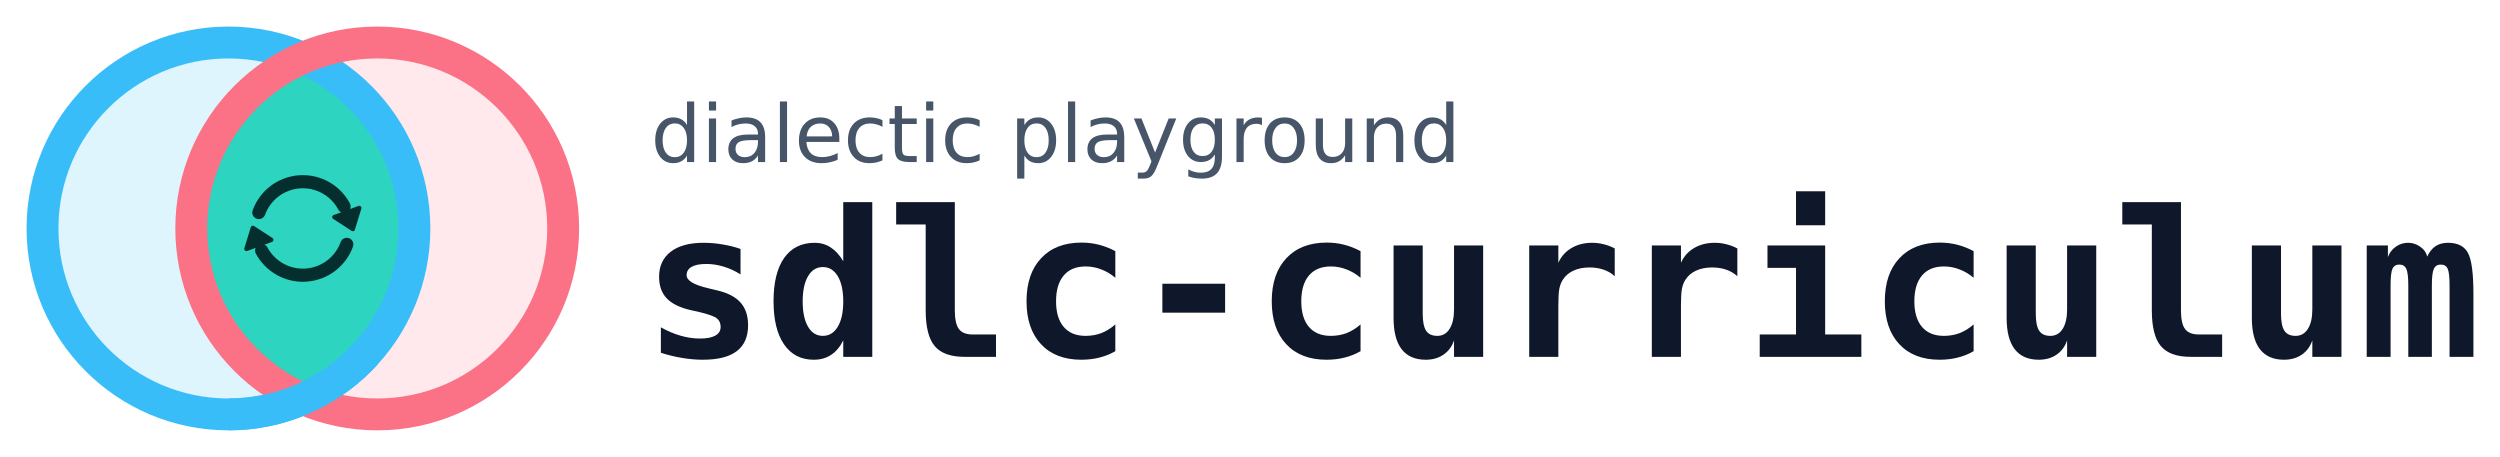
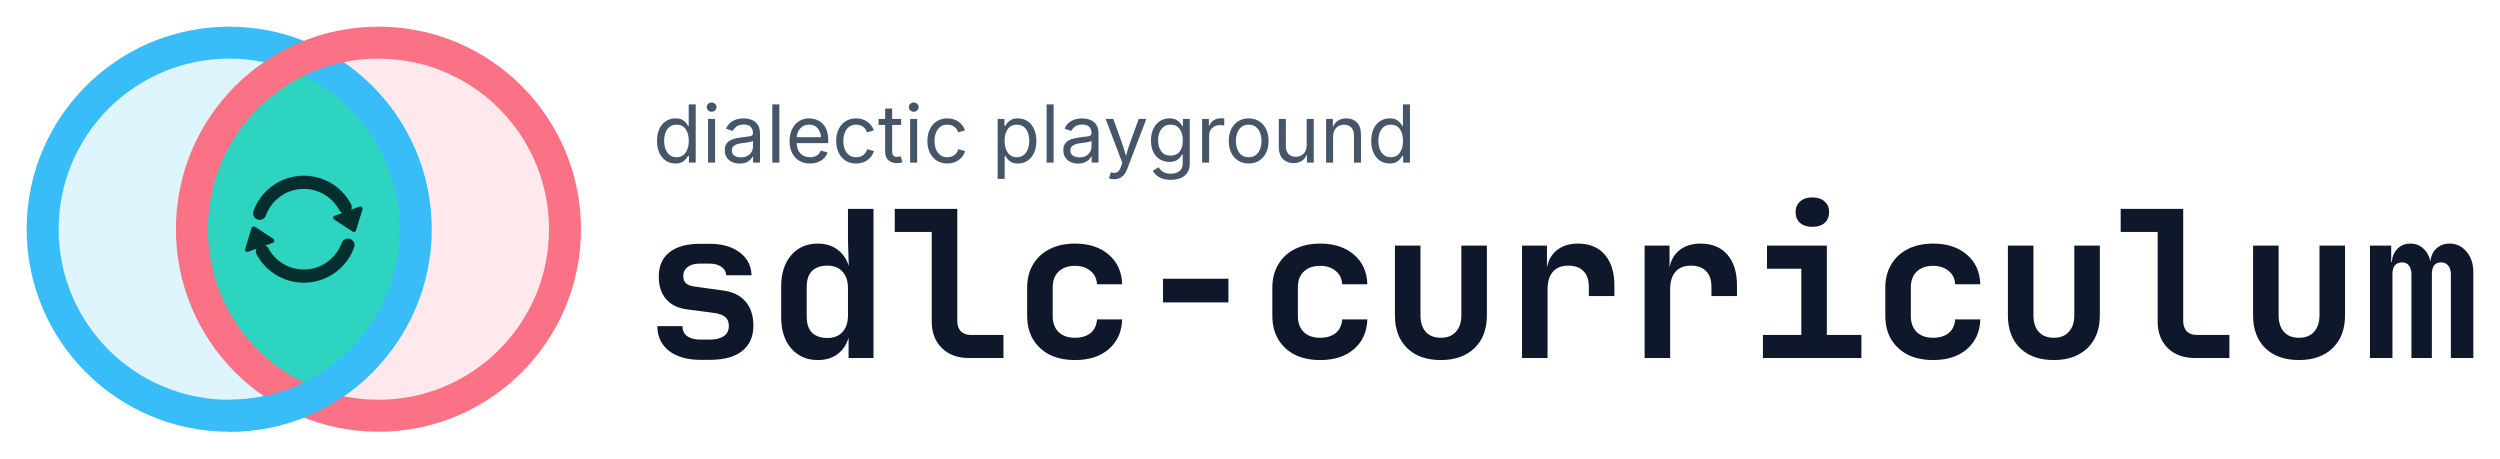
- <svg xmlns="http://www.w3.org/2000/svg" viewBox="-12 -12 1129.33 206.4" width="1129.33" height="206.4" role="img" aria-labelledby="dp-title" version="1.1" id="svg13">
+ <svg xmlns="http://www.w3.org/2000/svg" viewBox="-12 -12 1125.68 206.4" width="1125.68" height="206.4" role="img" aria-labelledby="dp-title" version="1.1" id="svg13">
  <defs id="defs13" />
  <style id="style1">
    .dp-ink { fill: #0F172A; }
    .dp-muted { fill: #475569; }
    @media (prefers-color-scheme: dark) {
      .dp-ink { fill: #F1F5F9; }
      .dp-muted { fill: #94A3B8; }
    }
    /*@theme-override*/
  </style>
  <g transform="matrix(0.6,0,0,0.6,-28.8,-62.4)" id="g12">
    <g class="dp-mark" id="g11">
      <defs id="defs1">
        <clipPath id="dp-thesis">
          <circle cx="200" cy="256" r="140" id="circle1" />
        </clipPath>
        <clipPath id="dp-lower-crossing">
          <rect x="200" y="256" width="112" height="200" id="rect1" />
        </clipPath>
      </defs>
      <circle cx="200" cy="256" r="140" fill="#38bdf8" fill-opacity="0.16" id="circle2" />
      <circle cx="312" cy="256" r="140" fill="#fb7185" fill-opacity="0.16" id="circle3" />
      <circle cx="312" cy="256" r="140" fill="#2dd4bf" clip-path="url(#dp-thesis)" id="circle4" />
      <circle cx="200" cy="256" r="140" fill="none" stroke="#38bdf8" stroke-width="24" id="circle5" />
      <circle cx="312" cy="256" r="140" fill="none" stroke="#fb7185" stroke-width="24" id="circle6" />
      <circle cx="200" cy="256" r="140" fill="none" stroke="#38bdf8" stroke-width="24" clip-path="url(#dp-lower-crossing)" id="circle7" />
      <g class="dp-glyph" transform="matrix(1.1,0,0,1.1,256,256)" id="g10">
        <g fill="none" stroke="#042f2e" stroke-width="9" stroke-linecap="round" id="g8">
          <path d="m -30.1,-10.9 a 32,32 0 0 1 58.3,-4.2" id="path7" />
          <path d="m 30.1,10.9 a 32,32 0 0 1 -58.3,4.2" id="path8" />
        </g>
        <path d="M 21.6,-7.8 38.6,-14 34.2,0.4 Z" fill="#042f2e" stroke="#042f2e" stroke-width="3" stroke-linejoin="round" id="path9" />
        <path d="m -21.6,7.8 -17,6.2 4.4,-14.4 z" fill="#042f2e" stroke="#042f2e" stroke-width="3" stroke-linejoin="round" id="path10" />
      </g>
    </g>
  </g>
-   <path d="M 298.348,44.501 V 33.848 h 3.234 V 61.2 h -3.234 v -2.953 q -1.02,1.758 -2.584,2.619 -1.547,0.844 -3.727,0.844 -3.568,0 -5.818,-2.848 -2.232,-2.848 -2.232,-7.488 0,-4.641 2.232,-7.488 2.25,-2.848 5.818,-2.848 2.18,0 3.727,0.861 1.564,0.844 2.584,2.602 z m -11.021,6.873 q 0,3.568 1.459,5.607 1.477,2.021 4.043,2.021 2.566,0 4.043,-2.021 1.477,-2.039 1.477,-5.607 0,-3.568 -1.477,-5.59 -1.477,-2.039 -4.043,-2.039 -2.566,0 -4.043,2.039 -1.459,2.021 -1.459,5.59 z M 308.244,41.513 h 3.234 V 61.2 h -3.234 z m 0,-7.664 h 3.234 v 4.096 h -3.234 z m 18.949,17.455 q -3.92,0 -5.432,0.896 -1.512,0.896 -1.512,3.059 0,1.723 1.125,2.742 1.143,1.002 3.094,1.002 2.689,0 4.307,-1.898 1.635,-1.916 1.635,-5.08 v -0.721 z m 6.451,-1.336 V 61.2 h -3.234 v -2.988 q -1.107,1.793 -2.76,2.654 -1.652,0.844 -4.043,0.844 -3.023,0 -4.816,-1.688 -1.775,-1.705 -1.775,-4.553 0,-3.322 2.215,-5.01 2.232,-1.688 6.645,-1.688 h 4.535 v -0.316 q 0,-2.232 -1.477,-3.445 -1.459,-1.23 -4.113,-1.23 -1.688,0 -3.287,0.404 -1.6,0.404 -3.076,1.213 v -2.988 q 1.775,-0.686 3.445,-1.02 1.67,-0.352 3.252,-0.352 4.271,0 6.381,2.215 2.109,2.215 2.109,6.715 z m 6.662,-16.119 h 3.234 V 61.2 h -3.234 z m 26.842,16.699 v 1.582 h -14.871 q 0.211,3.34 2.004,5.098 1.811,1.74 5.027,1.74 1.863,0 3.604,-0.457 1.758,-0.457 3.48,-1.371 v 3.059 q -1.74,0.738 -3.568,1.125 -1.828,0.387 -3.709,0.387 -4.711,0 -7.471,-2.742 -2.742,-2.742 -2.742,-7.418 0,-4.834 2.602,-7.664 2.619,-2.848 7.049,-2.848 3.973,0 6.275,2.566 2.32,2.549 2.32,6.943 z m -3.234,-0.949 q -0.035,-2.654 -1.494,-4.236 -1.441,-1.582 -3.832,-1.582 -2.707,0 -4.342,1.529 -1.617,1.529 -1.863,4.307 z M 386.625,42.268 v 3.023 q -1.371,-0.756 -2.76,-1.125 -1.371,-0.387 -2.777,-0.387 -3.146,0 -4.887,2.004 -1.74,1.986 -1.74,5.59 0,3.604 1.74,5.607 1.74,1.986 4.887,1.986 1.406,0 2.777,-0.369 1.389,-0.387 2.76,-1.143 v 2.988 q -1.354,0.633 -2.812,0.949 -1.441,0.316 -3.076,0.316 -4.447,0 -7.066,-2.795 -2.619,-2.795 -2.619,-7.541 0,-4.816 2.637,-7.576 2.654,-2.76 7.26,-2.76 1.494,0 2.918,0.316 1.424,0.299 2.76,0.914 z m 8.824,-6.346 V 41.513 h 6.662 v 2.514 h -6.662 v 10.688 q 0,2.408 0.65,3.094 0.668,0.686 2.689,0.686 h 3.322 V 61.2 h -3.322 q -3.744,0 -5.168,-1.389 -1.424,-1.406 -1.424,-5.098 v -10.688 h -2.373 V 41.513 h 2.373 v -5.59 z m 10.916,5.59 h 3.234 V 61.2 h -3.234 z m 0,-7.664 h 3.234 v 4.096 h -3.234 z m 24.17,8.42 v 3.023 q -1.371,-0.756 -2.76,-1.125 -1.371,-0.387 -2.777,-0.387 -3.146,0 -4.887,2.004 -1.74,1.986 -1.74,5.59 0,3.604 1.74,5.607 1.74,1.986 4.887,1.986 1.406,0 2.777,-0.369 1.389,-0.387 2.76,-1.143 v 2.988 q -1.354,0.633 -2.812,0.949 -1.441,0.316 -3.076,0.316 -4.447,0 -7.066,-2.795 -2.619,-2.795 -2.619,-7.541 0,-4.816 2.637,-7.576 2.654,-2.76 7.26,-2.76 1.494,0 2.918,0.316 1.424,0.299 2.76,0.914 z m 20.197,15.979 v 10.441 h -3.252 V 41.513 h 3.252 v 2.988 q 1.02,-1.758 2.566,-2.602 1.564,-0.861 3.727,-0.861 3.586,0 5.818,2.848 2.25,2.848 2.25,7.488 0,4.641 -2.25,7.488 -2.232,2.848 -5.818,2.848 -2.162,0 -3.727,-0.844 -1.547,-0.861 -2.566,-2.619 z m 11.004,-6.873 q 0,-3.568 -1.477,-5.59 -1.459,-2.039 -4.025,-2.039 -2.566,0 -4.043,2.039 -1.459,2.021 -1.459,5.59 0,3.568 1.459,5.607 1.477,2.021 4.043,2.021 2.566,0 4.025,-2.021 1.477,-2.039 1.477,-5.607 z m 8.719,-17.525 h 3.234 V 61.2 h -3.234 z m 18.949,17.455 q -3.92,0 -5.432,0.896 -1.512,0.896 -1.512,3.059 0,1.723 1.125,2.742 1.143,1.002 3.094,1.002 2.689,0 4.307,-1.898 1.635,-1.916 1.635,-5.08 v -0.721 z m 6.451,-1.336 V 61.2 h -3.234 v -2.988 q -1.107,1.793 -2.76,2.654 -1.652,0.844 -4.043,0.844 -3.023,0 -4.816,-1.688 -1.775,-1.705 -1.775,-4.553 0,-3.322 2.215,-5.01 2.232,-1.688 6.645,-1.688 h 4.535 v -0.316 q 0,-2.232 -1.477,-3.445 -1.459,-1.23 -4.113,-1.23 -1.688,0 -3.287,0.404 -1.6,0.404 -3.076,1.213 v -2.988 q 1.775,-0.686 3.445,-1.02 1.67,-0.352 3.252,-0.352 4.271,0 6.381,2.215 2.109,2.215 2.109,6.715 z m 14.854,13.061 q -1.371,3.516 -2.672,4.588 -1.301,1.072 -3.48,1.072 h -2.584 V 65.981 h 1.898 q 1.336,0 2.074,-0.633 0.738,-0.633 1.635,-2.988 l 0.58,-1.477 -7.963,-19.371 h 3.428 l 6.152,15.398 6.152,-15.398 h 3.428 z m 26.068,-11.9 q 0,-3.516 -1.459,-5.449 -1.441,-1.934 -4.061,-1.934 -2.602,0 -4.061,1.934 -1.441,1.934 -1.441,5.449 0,3.498 1.441,5.432 1.459,1.934 4.061,1.934 2.619,0 4.061,-1.934 1.459,-1.934 1.459,-5.432 z m 3.234,7.629 q 0,5.027 -2.232,7.471 -2.232,2.461 -6.838,2.461 -1.705,0 -3.217,-0.264 -1.512,-0.246 -2.936,-0.773 v -3.146 q 1.424,0.773 2.812,1.143 1.389,0.369 2.83,0.369 3.182,0 4.764,-1.67 1.582,-1.652 1.582,-5.01 v -1.6 q -1.002,1.74 -2.566,2.602 Q 532.646,61.2 530.467,61.2 q -3.621,0 -5.836,-2.76 -2.215,-2.76 -2.215,-7.312 0,-4.57 2.215,-7.33 2.215,-2.76 5.836,-2.76 2.18,0 3.744,0.861 1.564,0.861 2.566,2.602 V 41.513 h 3.234 z m 18.07,-14.221 q -0.545,-0.316 -1.195,-0.457 -0.633,-0.158 -1.406,-0.158 -2.742,0 -4.219,1.793 -1.459,1.775 -1.459,5.115 V 61.2 h -3.252 V 41.513 h 3.252 v 3.059 q 1.02,-1.793 2.654,-2.654 1.635,-0.879 3.973,-0.879 0.334,0 0.738,0.053 0.404,0.035 0.896,0.123 z m 10.23,-0.756 q -2.602,0 -4.113,2.039 -1.512,2.021 -1.512,5.555 0,3.533 1.494,5.572 1.512,2.021 4.131,2.021 2.584,0 4.096,-2.039 1.512,-2.039 1.512,-5.555 0,-3.498 -1.512,-5.537 -1.512,-2.057 -4.096,-2.057 z m 0,-2.742 q 4.219,0 6.627,2.742 2.408,2.742 2.408,7.594 0,4.834 -2.408,7.594 -2.408,2.742 -6.627,2.742 -4.236,0 -6.645,-2.742 -2.391,-2.76 -2.391,-7.594 0,-4.852 2.391,-7.594 2.408,-2.742 6.645,-2.742 z M 582.375,53.43 V 41.513 h 3.234 v 11.795 q 0,2.795 1.09,4.201 1.09,1.389 3.27,1.389 2.619,0 4.131,-1.67 1.529,-1.67 1.529,-4.553 V 41.513 h 3.234 V 61.2 h -3.234 v -3.023 q -1.178,1.793 -2.742,2.672 -1.547,0.861 -3.604,0.861 -3.393,0 -5.15,-2.109 -1.758,-2.109 -1.758,-6.17 z m 8.139,-12.393 z m 31.377,8.279 V 61.2 h -3.234 V 49.423 q 0,-2.795 -1.09,-4.184 -1.09,-1.389 -3.27,-1.389 -2.619,0 -4.131,1.67 -1.512,1.67 -1.512,4.553 V 61.2 h -3.252 V 41.513 h 3.252 v 3.059 q 1.16,-1.775 2.725,-2.654 1.582,-0.879 3.639,-0.879 3.393,0 5.133,2.109 1.74,2.092 1.74,6.17 z m 19.406,-4.816 V 33.848 h 3.234 V 61.2 h -3.234 v -2.953 q -1.02,1.758 -2.584,2.619 -1.547,0.844 -3.727,0.844 -3.568,0 -5.818,-2.848 -2.232,-2.848 -2.232,-7.488 0,-4.641 2.232,-7.488 2.25,-2.848 5.818,-2.848 2.18,0 3.727,0.861 1.564,0.844 2.584,2.602 z m -11.021,6.873 q 0,3.568 1.459,5.607 1.477,2.021 4.043,2.021 2.566,0 4.043,-2.021 1.477,-2.039 1.477,-5.607 0,-3.568 -1.477,-5.59 -1.477,-2.039 -4.043,-2.039 -2.566,0 -4.043,2.039 -1.459,2.021 -1.459,5.59 z" id="text12" class="dp-muted" style="font-size:36px;font-family:Inter, 'Segoe UI', 'DejaVu Sans', 'Helvetica Neue', Arial, sans-serif;fill:#475569" aria-label="dialectic playground" />
-   <path d="m 322.518,100.46 v 11.5 q -3.639,-2.336 -7.592,-3.504 -3.908,-1.213 -7.861,-1.213 -4.402,0 -6.648,1.303 -2.246,1.258 -2.246,3.773 0,3.594 9.613,5.84 l 0.494,0.135 3.773,0.898 q 7.188,1.707 10.512,5.525 3.369,3.773 3.369,10.242 0,7.771 -5.121,11.68 -5.076,3.863 -15.318,3.863 -4.537,0 -9.299,-0.809 -4.762,-0.764 -9.658,-2.336 v -11.5 q 4.357,2.471 8.85,3.773 4.537,1.303 8.76,1.303 4.627,0 7.008,-1.348 2.381,-1.348 2.381,-3.908 0,-2.516 -1.707,-3.863 -1.662,-1.348 -7.996,-2.875 l -3.639,-0.809 q -7.547,-1.707 -11.006,-5.346 -3.459,-3.639 -3.459,-9.748 0,-7.277 5.256,-11.32 5.256,-4.043 14.779,-4.043 4.268,0 8.49,0.719 4.268,0.674 8.266,2.066 z m 46.404,5.57 V 79.302 h 13.117 V 149.2 h -13.117 v -7.457 q -2.111,4.357 -5.48,6.559 -3.324,2.201 -7.861,2.201 -8.625,0 -13.387,-6.918 -4.762,-6.918 -4.762,-19.496 0,-12.758 4.807,-19.586 4.852,-6.828 13.791,-6.828 4.043,0 7.232,2.111 3.234,2.066 5.66,6.244 z m -18.328,18.148 q 0,7.277 2.426,11.41 2.426,4.133 6.693,4.133 4.268,0 6.738,-4.133 2.471,-4.133 2.471,-11.41 0,-7.277 -2.471,-11.41 -2.471,-4.133 -6.738,-4.133 -4.268,0 -6.693,4.133 -2.426,4.133 -2.426,11.41 z m 55.568,4.043 v -38.812 h -13.342 V 79.302 h 26.504 v 48.92 q 0,5.93 1.842,8.4 1.842,2.471 6.244,2.471 h 10.512 V 149.2 h -14.195 q -9.389,0 -13.477,-4.852 -4.088,-4.852 -4.088,-16.127 z m 85.666,18.418 q -3.324,1.932 -7.143,2.875 -3.818,0.988 -8.221,0.988 -11.635,0 -18.193,-7.008 -6.559,-7.008 -6.559,-19.406 0,-12.443 6.604,-19.451 6.604,-7.053 18.238,-7.053 4.043,0 7.771,0.943 3.773,0.943 7.502,2.92 v 12.039 q -2.875,-2.471 -6.334,-3.773 -3.414,-1.348 -7.098,-1.348 -6.424,0 -9.883,4.088 -3.459,4.088 -3.459,11.635 0,7.547 3.459,11.59 3.459,4.043 9.883,4.043 3.818,0 7.143,-1.258 3.324,-1.303 6.289,-3.908 z m 21.248,-30.457 h 28.346 v 13.072 h -28.346 z m 89.529,30.457 q -3.324,1.932 -7.143,2.875 -3.818,0.988 -8.221,0.988 -11.635,0 -18.193,-7.008 -6.559,-7.008 -6.559,-19.406 0,-12.443 6.604,-19.451 6.604,-7.053 18.238,-7.053 4.043,0 7.771,0.943 3.773,0.943 7.502,2.92 v 12.039 q -2.875,-2.471 -6.334,-3.773 -3.414,-1.348 -7.098,-1.348 -6.424,0 -9.883,4.088 -3.459,4.088 -3.459,11.635 0,7.547 3.459,11.59 3.459,4.043 9.883,4.043 3.818,0 7.143,-1.258 3.324,-1.303 6.289,-3.908 z m 14.914,-15.004 V 98.888 h 13.162 v 30.727 q 0,5.436 1.527,7.771 1.527,2.336 5.076,2.336 3.549,0 5.525,-3.145 2.021,-3.145 2.021,-8.805 V 98.888 h 13.162 V 149.2 h -13.162 v -7.457 q -1.393,4.178 -4.762,6.469 -3.324,2.291 -8.041,2.291 -7.188,0 -10.871,-4.762 -3.639,-4.762 -3.639,-14.105 z m 99.906,-18.867 q -2.156,-1.977 -5.076,-2.965 -2.875,-0.988 -6.334,-0.988 -4.178,0 -7.322,1.482 -3.1,1.438 -4.807,4.223 -1.078,1.707 -1.527,4.133 -0.404,2.426 -0.404,7.367 V 149.2 H 678.793 V 98.888 h 13.162 v 7.816 q 1.932,-4.312 5.93,-6.648 3.998,-2.381 9.344,-2.381 2.695,0 5.256,0.674 2.605,0.629 4.941,1.887 z m 55.389,0 q -2.156,-1.977 -5.076,-2.965 -2.875,-0.988 -6.334,-0.988 -4.178,0 -7.322,1.482 -3.1,1.438 -4.807,4.223 -1.078,1.707 -1.527,4.133 -0.404,2.426 -0.404,7.367 V 149.2 H 734.182 V 98.888 h 13.162 v 7.816 q 1.932,-4.312 5.93,-6.648 3.998,-2.381 9.344,-2.381 2.695,0 5.256,0.674 2.605,0.629 4.941,1.887 z M 786.426,98.888 h 26.055 v 40.205 h 16.352 V 149.2 h -45.91 v -10.107 h 16.396 v -30.098 h -12.893 z m 12.893,-24.482 h 13.162 V 89.768 h -13.162 z m 80.23,72.234 q -3.324,1.932 -7.143,2.875 -3.818,0.988 -8.221,0.988 -11.635,0 -18.193,-7.008 -6.559,-7.008 -6.559,-19.406 0,-12.443 6.604,-19.451 6.604,-7.053 18.238,-7.053 4.043,0 7.771,0.943 3.773,0.943 7.502,2.92 v 12.039 q -2.875,-2.471 -6.334,-3.773 -3.414,-1.348 -7.098,-1.348 -6.424,0 -9.883,4.088 -3.459,4.088 -3.459,11.635 0,7.547 3.459,11.59 3.459,4.043 9.883,4.043 3.818,0 7.143,-1.258 3.324,-1.303 6.289,-3.908 z m 14.914,-15.004 V 98.888 H 907.625 v 30.727 q 0,5.436 1.527,7.771 1.527,2.336 5.076,2.336 3.549,0 5.525,-3.145 2.021,-3.145 2.021,-8.805 V 98.888 H 934.938 V 149.2 h -13.162 v -7.457 q -1.393,4.178 -4.762,6.469 -3.324,2.291 -8.041,2.291 -7.188,0 -10.871,-4.762 -3.639,-4.762 -3.639,-14.105 z m 65.586,-3.414 v -38.812 h -13.342 V 79.302 h 26.504 v 48.92 q 0,5.93 1.842,8.4 1.842,2.471 6.244,2.471 H 991.809 V 149.2 h -14.195 q -9.389,0 -13.477,-4.852 -4.088,-4.852 -4.088,-16.127 z m 45.191,3.414 V 98.888 h 13.162 v 30.727 q 0,5.436 1.527,7.771 1.527,2.336 5.076,2.336 3.549,0 5.525,-3.145 2.021,-3.145 2.021,-8.805 V 98.888 h 13.162 V 149.2 h -13.162 v -7.457 q -1.393,4.178 -4.762,6.469 -3.324,2.291 -8.041,2.291 -7.188,0 -10.871,-4.762 -3.639,-4.762 -3.639,-14.105 z m 79.197,-27.717 q 1.482,-3.189 3.773,-4.717 2.291,-1.527 5.615,-1.527 6.514,0 8.984,4.492 2.516,4.492 2.516,18.688 V 149.2 h -10.781 v -32.299 q 0,-5.615 -0.854,-7.502 -0.854,-1.887 -3.1,-1.887 -2.246,0 -3.144,1.932 -0.898,1.932 -0.898,7.457 V 149.2 h -10.646 v -32.299 q 0,-5.525 -0.898,-7.457 -0.898,-1.932 -3.144,-1.932 -2.246,0 -3.1,1.887 -0.854,1.887 -0.854,7.502 V 149.2 H 1057.125 V 98.888 h 9.568 v 5.211 q 1.123,-2.965 3.594,-4.672 2.471,-1.752 5.525,-1.752 3.055,0 5.57,1.842 2.516,1.797 3.055,4.402 z" id="text13" class="dp-ink" style="font-weight:700;font-size:92px;font-family:'JetBrains Mono', 'DejaVu Sans Mono', Menlo, Consolas, monospace;fill:#0f172a" aria-label="sdlc-curriculum" />
+   <path d="m 292.143,61.622 q -2.443,0 -4.324,-1.248 -1.881,-1.248 -2.936,-3.533 -1.055,-2.285 -1.055,-5.414 0,-3.111 1.055,-5.379 1.072,-2.285 2.953,-3.516 1.881,-1.23 4.324,-1.23 1.916,0 3.041,0.633 1.125,0.633 1.723,1.441 0.615,0.791 0.932,1.318 h 0.246 v -9.686 h 3.164 V 61.2 h -3.059 v -3.041 h -0.352 q -0.316,0.545 -0.949,1.371 -0.615,0.809 -1.758,1.459 -1.125,0.633 -3.006,0.633 z m 0.475,-2.83 q 2.672,0 4.096,-2.057 1.424,-2.057 1.424,-5.344 0,-3.252 -1.406,-5.256 -1.389,-2.004 -4.113,-2.004 -1.863,0 -3.111,0.967 -1.23,0.967 -1.846,2.619 -0.615,1.635 -0.615,3.674 0,2.057 0.615,3.744 0.633,1.67 1.881,2.672 1.248,0.984 3.076,0.984 z M 306.82,61.2 V 41.548 h 3.164 V 61.2 Z m 1.6,-22.869 q -0.896,0 -1.547,-0.615 -0.65,-0.615 -0.65,-1.477 0,-0.879 0.65,-1.477 0.65,-0.615 1.547,-0.615 0.914,0 1.564,0.615 0.65,0.598 0.65,1.477 0,0.861 -0.65,1.477 -0.65,0.615 -1.564,0.615 z m 12.621,23.326 q -1.863,0 -3.393,-0.703 -1.512,-0.703 -2.408,-2.057 -0.896,-1.354 -0.896,-3.287 0,-1.688 0.668,-2.742 0.668,-1.055 1.775,-1.652 1.125,-0.615 2.479,-0.914 1.354,-0.299 2.725,-0.475 1.758,-0.229 2.865,-0.352 1.107,-0.123 1.635,-0.422 0.545,-0.299 0.545,-1.02 v -0.105 q 0,-1.828 -1.037,-2.83 -1.037,-1.02 -3.076,-1.02 -2.127,0 -3.322,0.932 -1.195,0.914 -1.652,1.951 l -3.041,-1.002 q 0.756,-1.793 2.039,-2.795 1.283,-1.02 2.83,-1.441 1.547,-0.422 3.059,-0.422 0.984,0 2.232,0.246 1.266,0.229 2.426,0.932 1.178,0.703 1.934,2.092 0.773,1.371 0.773,3.674 V 61.2 h -3.111 v -2.672 h -0.211 q -0.334,0.686 -1.072,1.424 -0.738,0.721 -1.916,1.213 -1.178,0.492 -2.848,0.492 z m 0.545,-2.795 q 1.758,0 2.971,-0.686 1.213,-0.686 1.846,-1.775 0.633,-1.107 0.633,-2.303 v -2.725 q -0.193,0.229 -0.844,0.422 -0.65,0.176 -1.494,0.316 -0.826,0.141 -1.617,0.246 -0.773,0.088 -1.23,0.141 -1.143,0.141 -2.145,0.492 -0.984,0.334 -1.582,1.002 -0.598,0.65 -0.598,1.775 0,1.529 1.143,2.32 1.16,0.773 2.918,0.773 z M 338.918,35.009 V 61.2 h -3.164 V 35.009 Z m 13.816,26.613 q -2.848,0 -4.922,-1.266 -2.057,-1.266 -3.182,-3.533 -1.107,-2.268 -1.107,-5.291 0,-3.023 1.09,-5.326 1.09,-2.303 3.076,-3.604 2.004,-1.301 4.676,-1.301 1.564,0 3.076,0.527 1.529,0.51 2.76,1.67 1.248,1.143 1.986,3.023 0.738,1.881 0.738,4.605 v 1.318 h -14.203 q 0.123,3.076 1.758,4.729 1.652,1.635 4.271,1.635 1.74,0 2.988,-0.756 1.266,-0.773 1.811,-2.268 l 3.059,0.844 q -0.686,2.232 -2.777,3.621 -2.074,1.371 -5.098,1.371 z m -5.994,-11.848 h 10.969 q -0.229,-2.514 -1.582,-4.078 -1.336,-1.582 -3.762,-1.582 -1.688,0 -2.918,0.791 -1.213,0.791 -1.916,2.074 -0.703,1.283 -0.791,2.795 z m 26.719,11.848 q -2.672,0 -4.693,-1.266 -2.004,-1.266 -3.129,-3.551 -1.125,-2.285 -1.125,-5.309 0,-3.076 1.125,-5.361 1.125,-2.303 3.129,-3.568 2.021,-1.266 4.693,-1.266 2.848,0 4.992,1.441 2.162,1.424 2.971,3.99 l -3.041,0.861 q -0.439,-1.512 -1.723,-2.479 -1.266,-0.984 -3.199,-0.984 -1.969,0 -3.234,1.037 -1.266,1.02 -1.881,2.689 -0.615,1.67 -0.615,3.639 0,1.934 0.615,3.604 0.615,1.652 1.881,2.672 1.266,1.02 3.234,1.02 1.986,0 3.27,-1.002 1.301,-1.02 1.74,-2.619 l 3.023,0.861 q -0.791,2.619 -2.971,4.113 -2.18,1.477 -5.062,1.477 z m 20.303,-20.074 v 2.707 h -4.043 v 11.848 q 0,1.318 0.527,1.934 0.545,0.598 1.793,0.598 0.299,0 0.756,-0.07 0.475,-0.07 0.861,-0.141 l 0.65,2.672 q -0.492,0.176 -1.125,0.264 -0.615,0.088 -1.23,0.088 -2.549,0 -3.973,-1.336 -1.424,-1.354 -1.424,-3.762 v -12.094 h -2.953 v -2.707 h 2.953 v -4.676 h 3.164 v 4.676 z M 397.805,61.2 V 41.548 h 3.164 V 61.2 Z m 1.6,-22.869 q -0.896,0 -1.547,-0.615 -0.65,-0.615 -0.65,-1.477 0,-0.879 0.65,-1.477 0.65,-0.615 1.547,-0.615 0.914,0 1.564,0.615 0.65,0.598 0.65,1.477 0,0.861 -0.65,1.477 -0.65,0.615 -1.564,0.615 z m 15.117,23.291 q -2.672,0 -4.693,-1.266 -2.004,-1.266 -3.129,-3.551 -1.125,-2.285 -1.125,-5.309 0,-3.076 1.125,-5.361 1.125,-2.303 3.129,-3.568 2.021,-1.266 4.693,-1.266 2.848,0 4.992,1.441 2.162,1.424 2.971,3.99 l -3.041,0.861 q -0.439,-1.512 -1.723,-2.479 -1.266,-0.984 -3.199,-0.984 -1.969,0 -3.234,1.037 -1.266,1.02 -1.881,2.689 -0.615,1.67 -0.615,3.639 0,1.934 0.615,3.604 0.615,1.652 1.881,2.672 1.266,1.02 3.234,1.02 1.986,0 3.27,-1.002 1.301,-1.02 1.74,-2.619 l 3.023,0.861 q -0.791,2.619 -2.971,4.113 -2.18,1.477 -5.062,1.477 z m 22.693,6.926 v -27 h 3.059 v 3.146 h 0.352 q 0.334,-0.527 0.932,-1.318 0.598,-0.809 1.723,-1.441 1.125,-0.633 3.041,-0.633 2.461,0 4.324,1.23 1.881,1.23 2.936,3.516 1.072,2.268 1.072,5.379 0,3.129 -1.055,5.414 -1.055,2.285 -2.936,3.533 -1.863,1.248 -4.324,1.248 -1.863,0 -3.006,-0.633 -1.143,-0.65 -1.758,-1.459 -0.615,-0.826 -0.949,-1.371 h -0.246 v 10.389 z m 8.648,-9.756 q 1.846,0 3.076,-0.984 1.248,-1.002 1.863,-2.672 0.633,-1.688 0.633,-3.744 0,-2.039 -0.615,-3.674 -0.615,-1.652 -1.863,-2.619 -1.23,-0.967 -3.094,-0.967 -2.707,0 -4.113,2.004 -1.406,2.004 -1.406,5.256 0,3.287 1.424,5.344 1.424,2.057 4.096,2.057 z M 462.422,35.009 V 61.2 h -3.164 V 35.009 Z m 11.057,26.648 q -1.863,0 -3.393,-0.703 -1.512,-0.703 -2.408,-2.057 -0.896,-1.354 -0.896,-3.287 0,-1.688 0.668,-2.742 0.668,-1.055 1.775,-1.652 1.125,-0.615 2.479,-0.914 1.354,-0.299 2.725,-0.475 1.758,-0.229 2.865,-0.352 1.107,-0.123 1.635,-0.422 0.545,-0.299 0.545,-1.02 v -0.105 q 0,-1.828 -1.037,-2.83 -1.037,-1.02 -3.076,-1.02 -2.127,0 -3.322,0.932 -1.195,0.914 -1.652,1.951 l -3.041,-1.002 q 0.756,-1.793 2.039,-2.795 1.283,-1.02 2.83,-1.441 1.547,-0.422 3.059,-0.422 0.984,0 2.232,0.246 1.266,0.229 2.426,0.932 1.178,0.703 1.934,2.092 0.773,1.371 0.773,3.674 V 61.2 h -3.111 v -2.672 h -0.211 q -0.334,0.686 -1.072,1.424 -0.738,0.721 -1.916,1.213 -1.178,0.492 -2.848,0.492 z m 0.545,-2.795 q 1.758,0 2.971,-0.686 1.213,-0.686 1.846,-1.775 0.633,-1.107 0.633,-2.303 v -2.725 q -0.193,0.229 -0.844,0.422 -0.65,0.176 -1.494,0.316 -0.826,0.141 -1.617,0.246 -0.773,0.088 -1.23,0.141 -1.143,0.141 -2.145,0.492 -0.984,0.334 -1.582,1.002 -0.598,0.65 -0.598,1.775 0,1.529 1.143,2.32 1.16,0.773 2.918,0.773 z m 13.324,9.457 0.809,-2.742 0.334,0.088 q 1.459,0.387 2.514,-0.123 1.055,-0.492 1.775,-2.602 l 0.562,-1.635 -7.506,-19.758 h 3.463 l 4.184,11.654 q 0.457,1.283 0.809,2.549 0.369,1.266 0.703,2.496 0.334,-1.23 0.686,-2.496 0.369,-1.266 0.826,-2.549 l 4.219,-11.654 h 3.445 l -8.631,22.588 q -0.896,2.338 -2.338,3.445 -1.441,1.107 -3.533,1.107 -0.844,0 -1.459,-0.123 -0.615,-0.123 -0.861,-0.246 z m 27.809,0.65 q -3.27,0 -5.221,-1.195 -1.951,-1.195 -2.865,-2.812 l 2.566,-1.652 q 0.422,0.562 1.037,1.248 0.633,0.686 1.688,1.16 1.072,0.492 2.795,0.492 2.355,0 3.867,-1.125 1.529,-1.125 1.529,-3.551 v -3.938 h -0.299 q -0.334,0.562 -0.949,1.336 -0.598,0.773 -1.74,1.371 -1.125,0.58 -3.023,0.58 -2.355,0 -4.236,-1.107 -1.881,-1.125 -2.971,-3.27 -1.09,-2.145 -1.09,-5.221 0,-3.041 1.072,-5.273 1.072,-2.25 2.953,-3.48 1.898,-1.23 4.342,-1.23 1.898,0 3.023,0.633 1.143,0.615 1.758,1.424 0.615,0.809 0.949,1.336 h 0.299 v -3.146 h 3.076 v 20.162 q 0,2.531 -1.143,4.131 -1.143,1.617 -3.094,2.373 -1.934,0.756 -4.324,0.756 z m -0.088,-10.898 q 2.672,0 4.096,-1.811 1.424,-1.828 1.424,-5.045 0,-3.129 -1.406,-5.098 -1.389,-1.986 -4.113,-1.986 -1.863,0 -3.111,0.967 -1.248,0.949 -1.881,2.549 -0.615,1.6 -0.615,3.568 0,3.023 1.424,4.939 1.424,1.916 4.184,1.916 z M 529.271,61.2 V 41.548 h 3.059 v 3.023 h 0.211 q 0.545,-1.494 1.934,-2.391 1.406,-0.914 3.164,-0.914 0.352,0 0.826,0.018 0.492,0.018 0.773,0.035 v 3.182 q -0.141,-0.035 -0.703,-0.105 -0.562,-0.07 -1.195,-0.07 -2.127,0 -3.516,1.301 -1.389,1.283 -1.389,3.27 V 61.2 Z m 20.953,0.422 q -2.672,0 -4.693,-1.266 -2.004,-1.266 -3.129,-3.551 -1.125,-2.285 -1.125,-5.309 0,-3.076 1.125,-5.361 1.125,-2.303 3.129,-3.568 2.021,-1.266 4.693,-1.266 2.689,0 4.711,1.266 2.021,1.266 3.146,3.568 1.125,2.285 1.125,5.361 0,3.023 -1.125,5.309 -1.125,2.285 -3.146,3.551 -2.021,1.266 -4.711,1.266 z m 0,-2.83 q 1.986,0 3.27,-1.02 1.283,-1.02 1.898,-2.672 0.615,-1.67 0.615,-3.604 0,-1.951 -0.615,-3.621 -0.615,-1.688 -1.898,-2.707 -1.283,-1.037 -3.27,-1.037 -1.969,0 -3.234,1.037 -1.266,1.02 -1.881,2.689 -0.615,1.67 -0.615,3.639 0,1.934 0.615,3.604 0.615,1.652 1.881,2.672 1.266,1.02 3.234,1.02 z m 20.25,2.654 q -2.971,0 -4.816,-1.846 -1.846,-1.846 -1.846,-5.572 V 41.548 h 3.164 v 12.217 q 0,2.268 1.195,3.551 1.195,1.283 3.252,1.283 2.109,0 3.516,-1.371 1.424,-1.389 1.424,-3.902 V 41.548 h 3.182 V 61.2 h -3.059 v -3.674 q -0.967,2.145 -2.531,3.041 -1.547,0.879 -3.48,0.879 z M 588.264,49.423 V 61.2 h -3.164 V 41.548 h 3.041 l 0.018,3.639 q 0.949,-2.092 2.479,-2.988 1.547,-0.896 3.533,-0.896 2.988,0 4.816,1.846 1.828,1.846 1.828,5.572 V 61.2 h -3.164 V 48.983 q 0,-2.268 -1.195,-3.551 -1.178,-1.283 -3.234,-1.283 -2.127,0 -3.551,1.389 -1.406,1.371 -1.406,3.885 z m 25.471,12.199 q -2.443,0 -4.324,-1.248 -1.881,-1.248 -2.936,-3.533 -1.055,-2.285 -1.055,-5.414 0,-3.111 1.055,-5.379 1.072,-2.285 2.953,-3.516 1.881,-1.23 4.324,-1.23 1.916,0 3.041,0.633 1.125,0.633 1.723,1.441 0.615,0.791 0.932,1.318 h 0.246 v -9.686 h 3.164 V 61.2 h -3.059 v -3.041 h -0.352 q -0.316,0.545 -0.949,1.371 -0.615,0.809 -1.758,1.459 -1.125,0.633 -3.006,0.633 z m 0.475,-2.83 q 2.672,0 4.096,-2.057 1.424,-2.057 1.424,-5.344 0,-3.252 -1.406,-5.256 -1.389,-2.004 -4.113,-2.004 -1.863,0 -3.111,0.967 -1.23,0.967 -1.846,2.619 -0.615,1.635 -0.615,3.674 0,2.057 0.615,3.744 0.633,1.67 1.881,2.672 1.248,0.984 3.076,0.984 z" id="text12" class="dp-muted" style="font-size:36px;font-family:Inter, 'Segoe UI', 'DejaVu Sans', 'Helvetica Neue', Arial, sans-serif;fill:#475569" aria-label="dialectic playground" />
+   <path d="m 303.484,150.028 q -9.016,0 -14.26,-4.048 -5.244,-4.14 -5.244,-11.132 h 11.316 q 0,2.944 2.116,4.508 2.208,1.564 6.072,1.564 h 4.048 q 4.14,0 6.348,-1.564 2.3,-1.564 2.3,-4.508 0,-2.76 -1.564,-4.048 -1.564,-1.38 -4.784,-1.84 l -12.604,-1.656 q -6.072,-0.828 -9.384,-4.692 -3.22,-3.864 -3.22,-10.028 0,-7.176 4.784,-10.948 4.784,-3.864 13.8,-3.864 h 4.232 q 8.464,0 13.616,3.864 5.152,3.864 5.336,10.304 h -11.408 q -0.092,-2.392 -2.116,-3.772 -2.024,-1.472 -5.428,-1.472 h -4.232 q -3.68,0 -5.612,1.564 -1.932,1.472 -1.932,4.048 0,2.3 1.38,3.404 1.472,1.104 4.232,1.38 l 11.868,1.656 q 6.992,0.828 10.488,4.968 3.588,4.048 3.588,10.948 0,7.36 -5.06,11.408 -4.968,3.956 -14.628,3.956 z m 52.716,0.092 q -7.36,0 -11.96,-5.244 -4.508,-5.244 -4.508,-14.076 v -13.708 q 0,-8.924 4.508,-14.168 4.508,-5.244 11.96,-5.244 5.244,0 8.832,2.668 3.68,2.668 5.152,7.452 l -0.368,-11.592 V 82.04 h 11.5 v 67.16 h -11.224 V 140 q -1.38,4.784 -4.968,7.452 -3.588,2.668 -8.924,2.668 z m 4.324,-9.936 q 4.416,0 6.808,-2.668 2.484,-2.668 2.484,-7.544 v -12.144 q 0,-4.876 -2.484,-7.544 -2.392,-2.668 -6.808,-2.668 -4.416,0 -6.9,2.392 -2.392,2.392 -2.392,7.36 v 13.064 q 0,4.968 2.392,7.36 2.484,2.392 6.9,2.392 z m 63.664,9.016 q -7.544,0 -12.144,-4.508 -4.508,-4.508 -4.508,-11.868 V 92.436 h -16.652 V 82.04 h 28.152 v 50.508 q 0,2.852 1.564,4.6 1.656,1.656 4.416,1.656 h 14.812 V 149.2 Z m 47.84,0.92 q -6.532,0 -11.408,-2.392 -4.784,-2.484 -7.452,-6.9 -2.668,-4.508 -2.668,-10.58 v -12.696 q 0,-6.072 2.668,-10.488 2.668,-4.508 7.452,-6.9 4.876,-2.484 11.408,-2.484 9.476,0 15.18,4.968 5.796,4.876 6.072,13.34 h -11.316 q -0.276,-3.956 -3.036,-6.072 -2.668,-2.208 -6.9,-2.208 -4.692,0 -7.36,2.576 -2.668,2.484 -2.668,7.176 v 12.788 q 0,4.692 2.668,7.268 2.668,2.576 7.36,2.576 4.324,0 6.992,-2.116 2.668,-2.208 2.944,-6.164 h 11.316 q -0.276,8.464 -6.072,13.432 -5.704,4.876 -15.18,4.876 z m 39.652,-25.944 v -10.672 h 29.44 v 10.672 z m 70.748,25.944 q -6.532,0 -11.408,-2.392 -4.784,-2.484 -7.452,-6.9 -2.668,-4.508 -2.668,-10.58 v -12.696 q 0,-6.072 2.668,-10.488 2.668,-4.508 7.452,-6.9 4.876,-2.484 11.408,-2.484 9.476,0 15.18,4.968 5.796,4.876 6.072,13.34 h -11.316 q -0.276,-3.956 -3.036,-6.072 -2.668,-2.208 -6.9,-2.208 -4.692,0 -7.36,2.576 -2.668,2.484 -2.668,7.176 v 12.788 q 0,4.692 2.668,7.268 2.668,2.576 7.36,2.576 4.324,0 6.992,-2.116 2.668,-2.208 2.944,-6.164 h 11.316 q -0.276,8.464 -6.072,13.432 -5.704,4.876 -15.18,4.876 z m 54.372,0 q -9.66,0 -15.18,-5.336 -5.52,-5.428 -5.52,-14.72 V 98.6 h 11.5 v 31.372 q 0,4.784 2.392,7.452 2.392,2.668 6.808,2.668 4.324,0 6.716,-2.668 2.484,-2.668 2.484,-7.452 V 98.6 h 11.5 v 31.464 q 0,9.292 -5.612,14.72 -5.612,5.336 -15.088,5.336 z m 36.524,-0.92 V 98.6 h 11.224 v 9.844 q 0.92,-4.968 4.508,-7.82 3.68,-2.944 9.476,-2.944 7.728,0 12.052,4.968 4.324,4.968 4.324,13.892 v 4.784 h -11.5 v -4.232 q 0,-4.6 -2.392,-6.992 -2.392,-2.484 -6.808,-2.484 -4.6,0 -6.992,2.76 -2.392,2.76 -2.392,7.82 V 149.2 Z m 55.2,0 V 98.6 h 11.224 v 9.844 q 0.92,-4.968 4.508,-7.82 3.68,-2.944 9.476,-2.944 7.728,0 12.052,4.968 4.324,4.968 4.324,13.892 v 4.784 h -11.5 v -4.232 q 0,-4.6 -2.392,-6.992 -2.392,-2.484 -6.808,-2.484 -4.6,0 -6.992,2.76 -2.392,2.76 -2.392,7.82 V 149.2 Z m 53.268,0 v -10.396 h 17.296 v -29.808 h -15.456 V 98.6 h 26.956 v 40.204 h 15.548 V 149.2 Z m 22.264,-59.064 q -3.496,0 -5.52,-1.748 -2.024,-1.84 -2.024,-4.876 0,-3.036 2.024,-4.784 2.024,-1.84 5.52,-1.84 3.496,0 5.52,1.84 2.024,1.748 2.024,4.784 0,3.036 -2.024,4.876 -2.024,1.748 -5.52,1.748 z m 54.372,59.984 q -6.532,0 -11.408,-2.392 -4.784,-2.484 -7.452,-6.9 -2.668,-4.508 -2.668,-10.58 v -12.696 q 0,-6.072 2.668,-10.488 2.668,-4.508 7.452,-6.9 4.876,-2.484 11.408,-2.484 9.476,0 15.18,4.968 5.796,4.876 6.072,13.34 h -11.316 q -0.276,-3.956 -3.036,-6.072 -2.668,-2.208 -6.9,-2.208 -4.692,0 -7.36,2.576 -2.668,2.484 -2.668,7.176 v 12.788 q 0,4.692 2.668,7.268 2.668,2.576 7.36,2.576 4.324,0 6.992,-2.116 2.668,-2.208 2.944,-6.164 h 11.316 q -0.276,8.464 -6.072,13.432 -5.704,4.876 -15.18,4.876 z m 54.372,0 q -9.66,0 -15.18,-5.336 -5.52,-5.428 -5.52,-14.72 V 98.6 h 11.5 v 31.372 q 0,4.784 2.392,7.452 2.392,2.668 6.808,2.668 4.324,0 6.716,-2.668 2.484,-2.668 2.484,-7.452 V 98.6 h 11.5 v 31.464 q 0,9.292 -5.612,14.72 -5.612,5.336 -15.088,5.336 z m 63.388,-0.92 q -7.544,0 -12.144,-4.508 -4.508,-4.508 -4.508,-11.868 V 92.436 h -16.652 V 82.04 h 28.152 v 50.508 q 0,2.852 1.564,4.6 1.656,1.656 4.416,1.656 H 991.828 V 149.2 Z m 47.012,0.92 q -9.66,0 -15.18,-5.336 -5.52,-5.428 -5.52,-14.72 V 98.6 h 11.5 v 31.372 q 0,4.784 2.392,7.452 2.392,2.668 6.808,2.668 4.324,0 6.716,-2.668 2.484,-2.668 2.484,-7.452 V 98.6 h 11.5 v 31.464 q 0,9.292 -5.612,14.72 -5.612,5.336 -15.088,5.336 z m 31.924,-0.92 V 98.6 h 9.568 v 7.36 h 0.276 q 0.276,-3.68 2.576,-5.98 2.3,-2.3 5.796,-2.3 3.404,0 5.796,2.208 2.392,2.116 3.22,5.796 0.368,-3.68 2.668,-5.796 2.392,-2.208 5.98,-2.208 4.6,0 7.636,3.68 3.036,3.588 3.036,9.292 V 149.2 h -10.12 v -37.72 q 0,-2.484 -1.196,-3.864 -1.104,-1.472 -3.22,-1.472 -4.14,0 -4.14,5.336 v 37.72 h -9.2 v -37.72 q 0,-2.484 -1.104,-3.864 -1.012,-1.472 -3.036,-1.472 -4.416,0 -4.416,5.336 v 37.72 z" id="text13" class="dp-ink" style="font-weight:700;font-size:92px;font-family:'JetBrains Mono', 'DejaVu Sans Mono', Menlo, Consolas, monospace;fill:#0f172a" aria-label="sdlc-curriculum" />
</svg>
